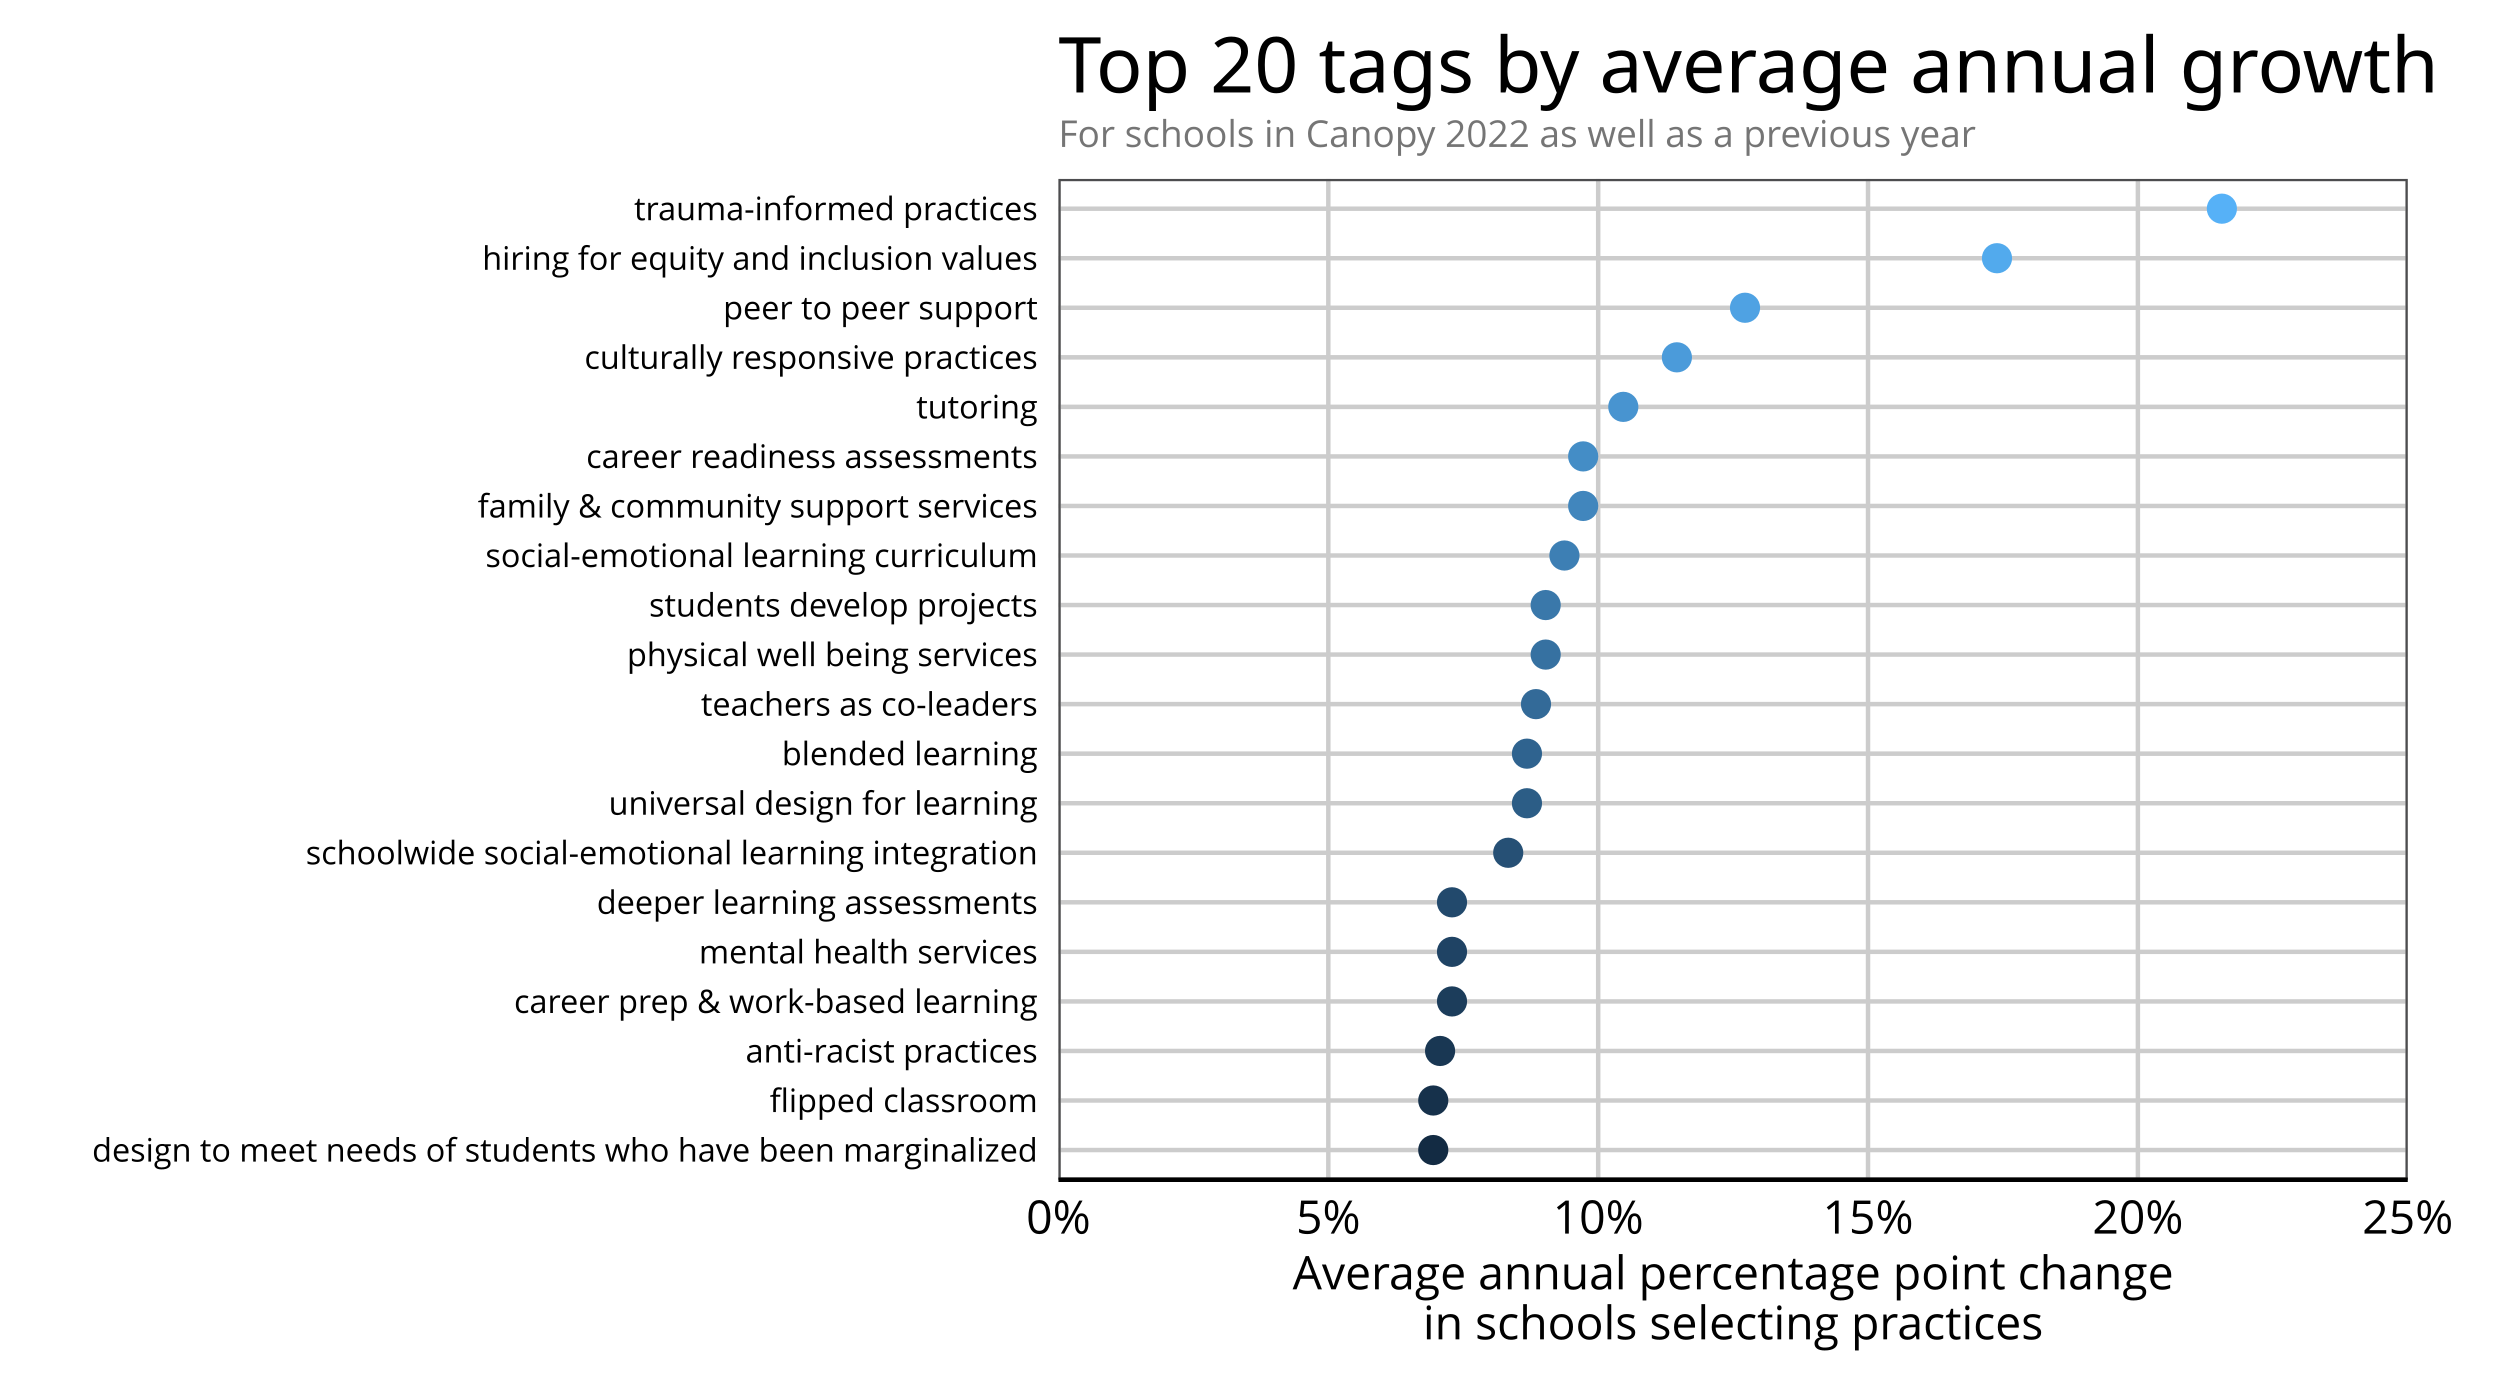
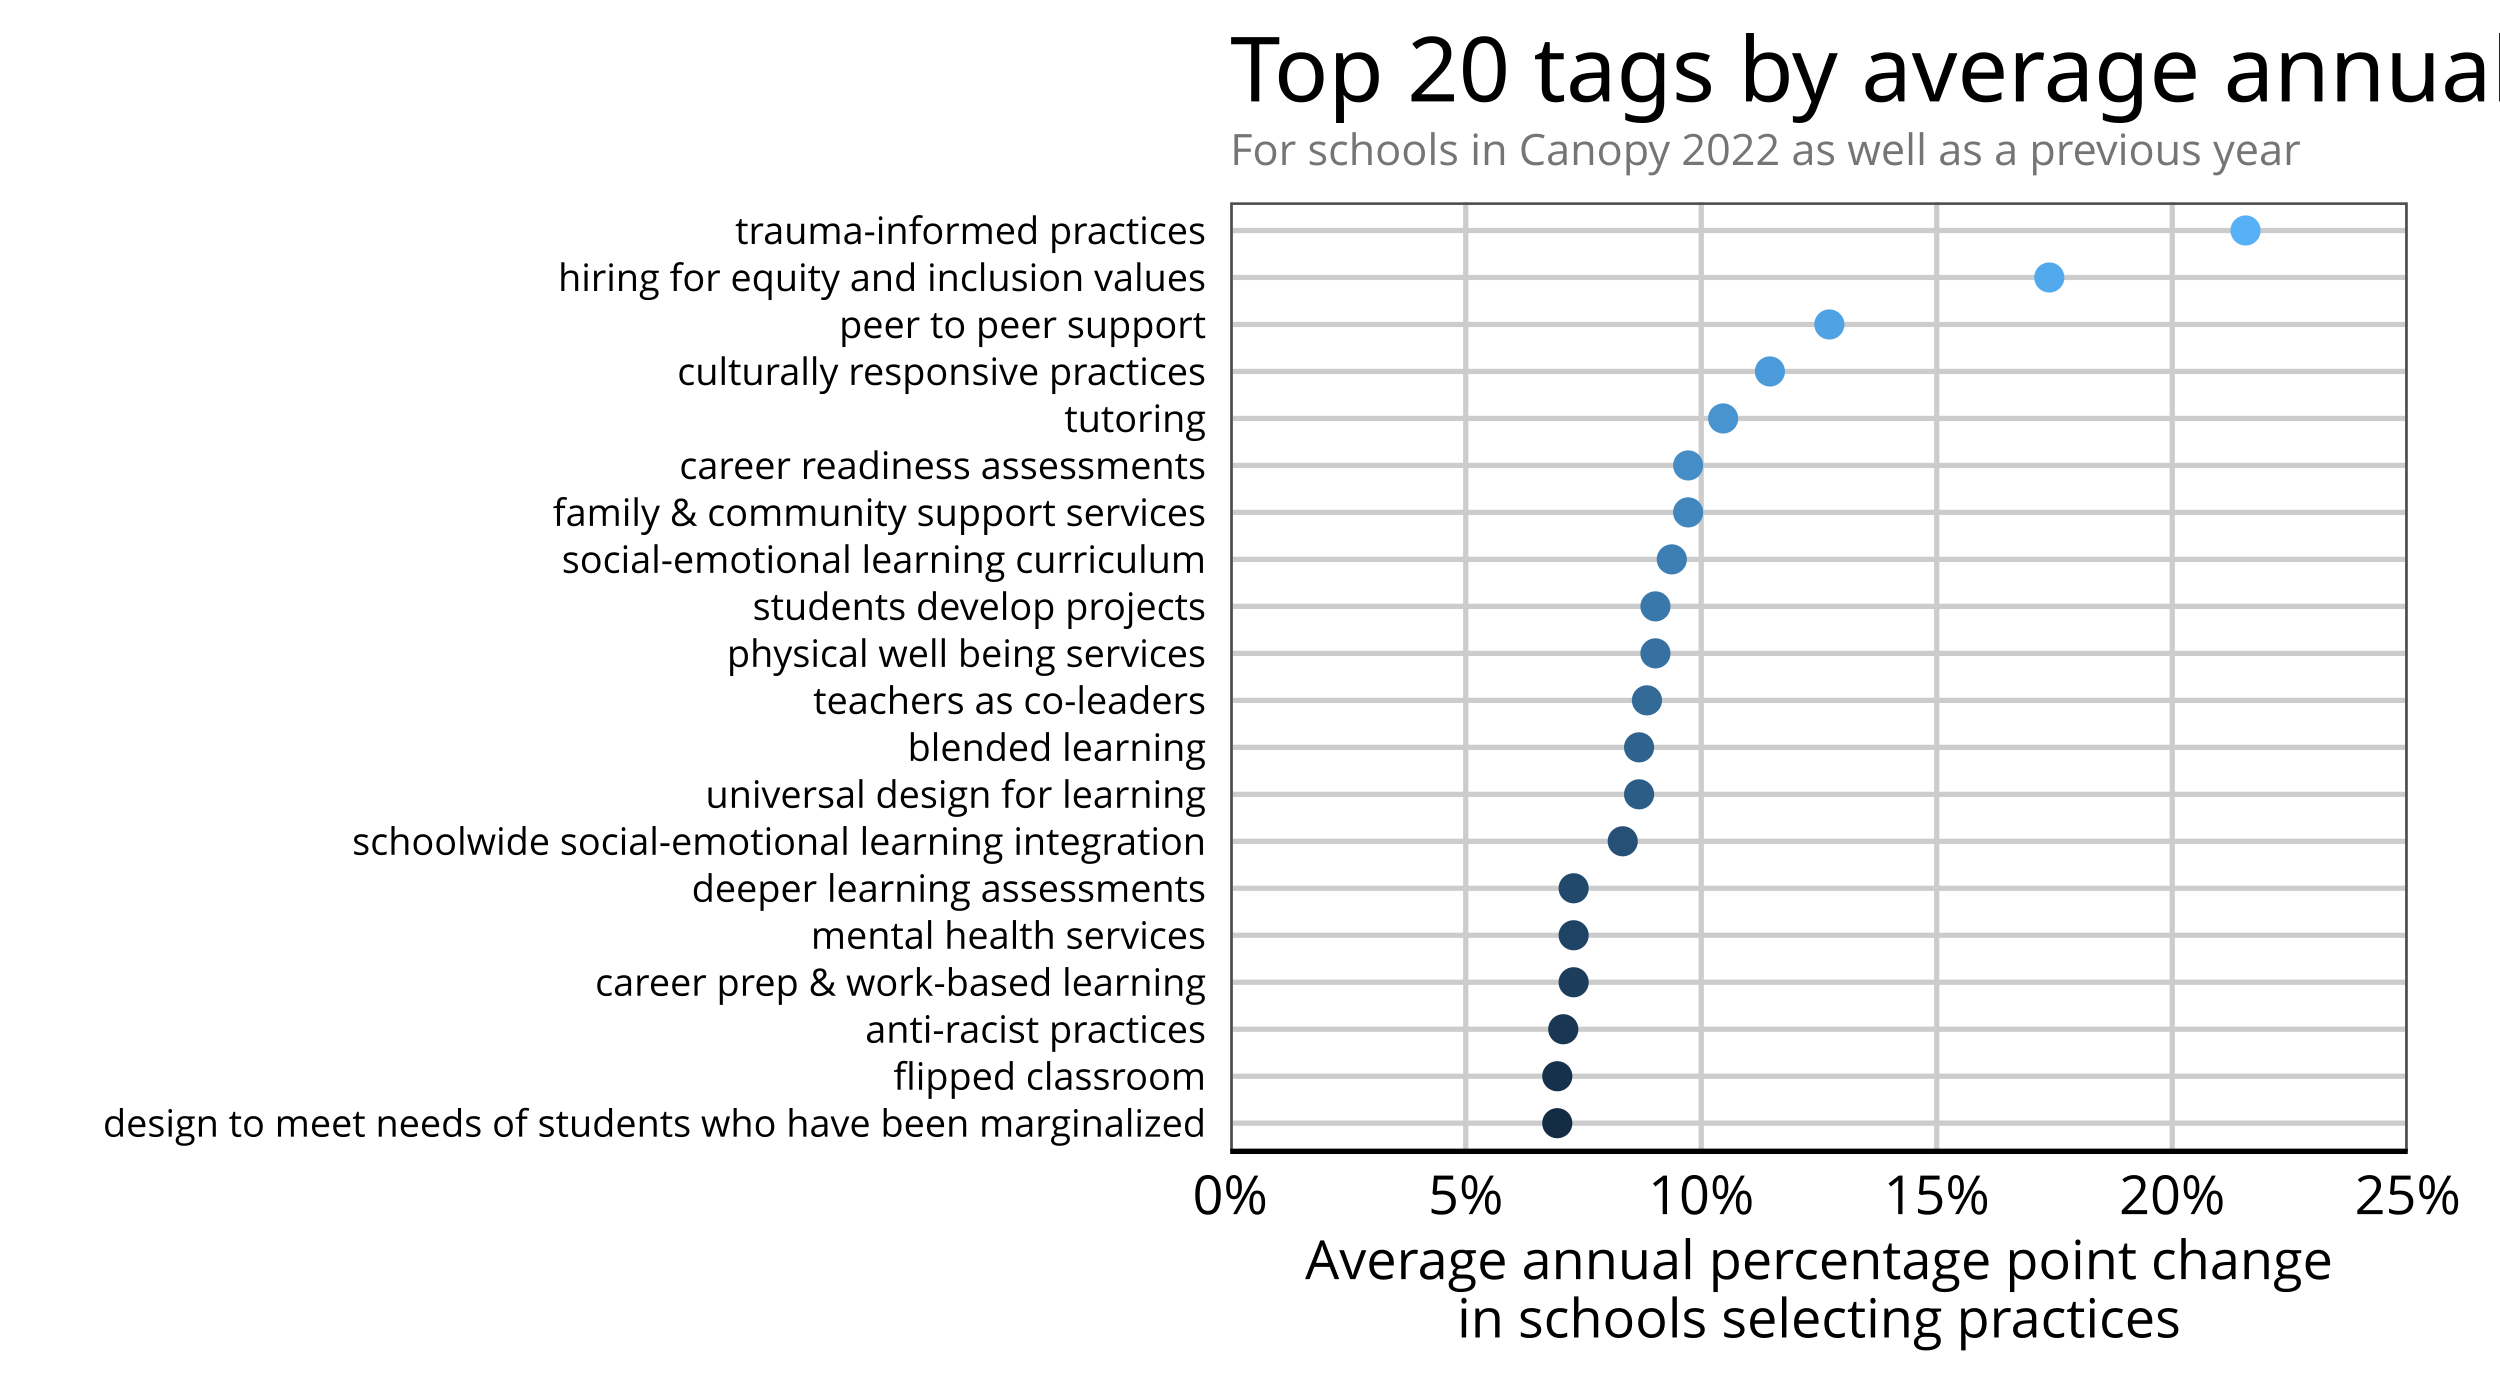
<svg xmlns="http://www.w3.org/2000/svg" class="svglite" width="648.00pt" height="360.00pt" viewBox="0 0 648.00 360.00">
  <defs>
    <style type="text/css">
    .svglite line, .svglite polyline, .svglite polygon, .svglite path, .svglite rect, .svglite circle {
      fill: none;
      stroke: #000000;
      stroke-linecap: round;
      stroke-linejoin: round;
      stroke-miterlimit: 10.00;
    }
    .svglite text {
      white-space: pre;
    }
  </style>
  </defs>
  <rect width="100%" height="100%" style="stroke: none; fill: none;" />
  <defs>
    <clipPath id="cpMC4wMHw2NDguMDB8MC4wMHwzNjAuMDA=">
      <rect x="0.00" y="0.00" width="648.00" height="360.00" />
    </clipPath>
  </defs>
  <g clip-path="url(#cpMC4wMHw2NDguMDB8MC4wMHwzNjAuMDA=)">
</g>
  <defs>
-     <clipPath id="cpMjc0LjM1fDYyNC4wOXw0Ni4zOHwzMDUuODA=">
-       <rect x="274.35" y="46.38" width="349.74" height="259.41" />
+     <clipPath id="cpMzE4Ljg3fDYyNC4wOXw1Mi40NHwyOTguNDQ=">
+       <rect x="318.87" y="52.44" width="305.22" height="246.01" />
    </clipPath>
  </defs>
-   <g clip-path="url(#cpMjc0LjM1fDYyNC4wOXw0Ni4zOHwzMDUuODA=)">
-     <rect x="274.35" y="46.38" width="349.74" height="259.41" style="stroke-width: 1.16; stroke: none;" />
-     <polyline points="274.35,298.09 624.09,298.09 " style="stroke-width: 1.16; stroke: #CCCCCC; stroke-linecap: butt;" />
-     <polyline points="274.35,285.25 624.09,285.25 " style="stroke-width: 1.16; stroke: #CCCCCC; stroke-linecap: butt;" />
-     <polyline points="274.35,272.41 624.09,272.41 " style="stroke-width: 1.16; stroke: #CCCCCC; stroke-linecap: butt;" />
-     <polyline points="274.35,259.57 624.09,259.57 " style="stroke-width: 1.16; stroke: #CCCCCC; stroke-linecap: butt;" />
-     <polyline points="274.35,246.72 624.09,246.72 " style="stroke-width: 1.16; stroke: #CCCCCC; stroke-linecap: butt;" />
-     <polyline points="274.35,233.88 624.09,233.88 " style="stroke-width: 1.16; stroke: #CCCCCC; stroke-linecap: butt;" />
-     <polyline points="274.35,221.04 624.09,221.04 " style="stroke-width: 1.16; stroke: #CCCCCC; stroke-linecap: butt;" />
-     <polyline points="274.35,208.20 624.09,208.20 " style="stroke-width: 1.16; stroke: #CCCCCC; stroke-linecap: butt;" />
-     <polyline points="274.35,195.35 624.09,195.35 " style="stroke-width: 1.16; stroke: #CCCCCC; stroke-linecap: butt;" />
-     <polyline points="274.35,182.51 624.09,182.51 " style="stroke-width: 1.16; stroke: #CCCCCC; stroke-linecap: butt;" />
-     <polyline points="274.35,169.67 624.09,169.67 " style="stroke-width: 1.16; stroke: #CCCCCC; stroke-linecap: butt;" />
-     <polyline points="274.35,156.83 624.09,156.83 " style="stroke-width: 1.16; stroke: #CCCCCC; stroke-linecap: butt;" />
-     <polyline points="274.35,143.99 624.09,143.99 " style="stroke-width: 1.16; stroke: #CCCCCC; stroke-linecap: butt;" />
-     <polyline points="274.35,131.14 624.09,131.14 " style="stroke-width: 1.16; stroke: #CCCCCC; stroke-linecap: butt;" />
-     <polyline points="274.35,118.30 624.09,118.30 " style="stroke-width: 1.16; stroke: #CCCCCC; stroke-linecap: butt;" />
-     <polyline points="274.35,105.46 624.09,105.46 " style="stroke-width: 1.16; stroke: #CCCCCC; stroke-linecap: butt;" />
-     <polyline points="274.35,92.62 624.09,92.62 " style="stroke-width: 1.16; stroke: #CCCCCC; stroke-linecap: butt;" />
-     <polyline points="274.35,79.77 624.09,79.77 " style="stroke-width: 1.16; stroke: #CCCCCC; stroke-linecap: butt;" />
-     <polyline points="274.35,66.93 624.09,66.93 " style="stroke-width: 1.16; stroke: #CCCCCC; stroke-linecap: butt;" />
-     <polyline points="274.35,54.09 624.09,54.09 " style="stroke-width: 1.16; stroke: #CCCCCC; stroke-linecap: butt;" />
-     <polyline points="274.35,305.80 274.35,46.38 " style="stroke-width: 1.16; stroke: #CCCCCC; stroke-linecap: butt;" />
-     <polyline points="344.30,305.80 344.30,46.38 " style="stroke-width: 1.16; stroke: #CCCCCC; stroke-linecap: butt;" />
-     <polyline points="414.25,305.80 414.25,46.38 " style="stroke-width: 1.16; stroke: #CCCCCC; stroke-linecap: butt;" />
-     <polyline points="484.19,305.80 484.19,46.38 " style="stroke-width: 1.16; stroke: #CCCCCC; stroke-linecap: butt;" />
-     <polyline points="554.14,305.80 554.14,46.38 " style="stroke-width: 1.16; stroke: #CCCCCC; stroke-linecap: butt;" />
-     <polyline points="624.09,305.80 624.09,46.38 " style="stroke-width: 1.16; stroke: #CCCCCC; stroke-linecap: butt;" />
-     <circle cx="575.91" cy="54.09" r="3.56" style="stroke-width: 0.71; stroke: #56B1F7; fill: #56B1F7;" />
-     <circle cx="517.62" cy="66.93" r="3.56" style="stroke-width: 0.71; stroke: #52AAED; fill: #52AAED;" />
-     <circle cx="452.31" cy="79.77" r="3.56" style="stroke-width: 0.71; stroke: #4FA2E3; fill: #4FA2E3;" />
-     <circle cx="434.65" cy="92.62" r="3.56" style="stroke-width: 0.71; stroke: #4B9BDA; fill: #4B9BDA;" />
-     <circle cx="420.76" cy="105.46" r="3.56" style="stroke-width: 0.71; stroke: #4894D0; fill: #4894D0;" />
-     <circle cx="410.36" cy="118.30" r="3.56" style="stroke-width: 0.71; stroke: #448DC6; fill: #448DC6;" />
-     <circle cx="410.36" cy="131.14" r="3.56" style="stroke-width: 0.71; stroke: #4186BD; fill: #4186BD;" />
-     <circle cx="405.50" cy="143.99" r="3.56" style="stroke-width: 0.71; stroke: #3D7FB4; fill: #3D7FB4;" />
-     <circle cx="400.64" cy="156.83" r="3.56" style="stroke-width: 0.71; stroke: #3A78AA; fill: #3A78AA;" />
-     <circle cx="400.64" cy="169.67" r="3.56" style="stroke-width: 0.71; stroke: #3671A1; fill: #3671A1;" />
-     <circle cx="398.13" cy="182.51" r="3.56" style="stroke-width: 0.71; stroke: #336A98; fill: #336A98;" />
-     <circle cx="395.79" cy="195.35" r="3.56" style="stroke-width: 0.71; stroke: #2F638F; fill: #2F638F;" />
-     <circle cx="395.79" cy="208.20" r="3.56" style="stroke-width: 0.71; stroke: #2C5D86; fill: #2C5D86;" />
-     <circle cx="390.93" cy="221.04" r="3.56" style="stroke-width: 0.71; stroke: #265075; fill: #265075;" />
-     <circle cx="376.36" cy="233.88" r="3.56" style="stroke-width: 0.71; stroke: #22496C; fill: #22496C;" />
-     <circle cx="376.36" cy="246.72" r="3.56" style="stroke-width: 0.71; stroke: #1F4364; fill: #1F4364;" />
-     <circle cx="376.36" cy="259.57" r="3.56" style="stroke-width: 0.71; stroke: #1C3D5B; fill: #1C3D5B;" />
-     <circle cx="373.27" cy="272.41" r="3.56" style="stroke-width: 0.71; stroke: #193753; fill: #193753;" />
-     <circle cx="371.50" cy="285.25" r="3.56" style="stroke-width: 0.71; stroke: #16314B; fill: #16314B;" />
-     <circle cx="371.50" cy="298.09" r="3.56" style="stroke-width: 0.71; stroke: #132B43; fill: #132B43;" />
-     <rect x="274.35" y="46.38" width="349.74" height="259.41" style="stroke-width: 1.16; stroke: #4D4D4F;" />
+   <g clip-path="url(#cpMzE4Ljg3fDYyNC4wOXw1Mi40NHwyOTguNDQ=)">
+     <rect x="318.87" y="52.44" width="305.22" height="246.01" style="stroke-width: 1.36; stroke: none;" />
+     <polyline points="318.87,291.13 624.09,291.13 " style="stroke-width: 1.36; stroke: #CCCCCC; stroke-linecap: butt;" />
+     <polyline points="318.87,278.96 624.09,278.96 " style="stroke-width: 1.36; stroke: #CCCCCC; stroke-linecap: butt;" />
+     <polyline points="318.87,266.78 624.09,266.78 " style="stroke-width: 1.36; stroke: #CCCCCC; stroke-linecap: butt;" />
+     <polyline points="318.87,254.60 624.09,254.60 " style="stroke-width: 1.36; stroke: #CCCCCC; stroke-linecap: butt;" />
+     <polyline points="318.87,242.42 624.09,242.42 " style="stroke-width: 1.36; stroke: #CCCCCC; stroke-linecap: butt;" />
+     <polyline points="318.87,230.24 624.09,230.24 " style="stroke-width: 1.36; stroke: #CCCCCC; stroke-linecap: butt;" />
+     <polyline points="318.87,218.06 624.09,218.06 " style="stroke-width: 1.36; stroke: #CCCCCC; stroke-linecap: butt;" />
+     <polyline points="318.87,205.89 624.09,205.89 " style="stroke-width: 1.36; stroke: #CCCCCC; stroke-linecap: butt;" />
+     <polyline points="318.87,193.71 624.09,193.71 " style="stroke-width: 1.36; stroke: #CCCCCC; stroke-linecap: butt;" />
+     <polyline points="318.87,181.53 624.09,181.53 " style="stroke-width: 1.36; stroke: #CCCCCC; stroke-linecap: butt;" />
+     <polyline points="318.87,169.35 624.09,169.35 " style="stroke-width: 1.36; stroke: #CCCCCC; stroke-linecap: butt;" />
+     <polyline points="318.87,157.17 624.09,157.17 " style="stroke-width: 1.36; stroke: #CCCCCC; stroke-linecap: butt;" />
+     <polyline points="318.87,144.99 624.09,144.99 " style="stroke-width: 1.36; stroke: #CCCCCC; stroke-linecap: butt;" />
+     <polyline points="318.87,132.81 624.09,132.81 " style="stroke-width: 1.36; stroke: #CCCCCC; stroke-linecap: butt;" />
+     <polyline points="318.87,120.64 624.09,120.64 " style="stroke-width: 1.36; stroke: #CCCCCC; stroke-linecap: butt;" />
+     <polyline points="318.87,108.46 624.09,108.46 " style="stroke-width: 1.36; stroke: #CCCCCC; stroke-linecap: butt;" />
+     <polyline points="318.87,96.28 624.09,96.28 " style="stroke-width: 1.36; stroke: #CCCCCC; stroke-linecap: butt;" />
+     <polyline points="318.87,84.10 624.09,84.10 " style="stroke-width: 1.36; stroke: #CCCCCC; stroke-linecap: butt;" />
+     <polyline points="318.87,71.92 624.09,71.92 " style="stroke-width: 1.36; stroke: #CCCCCC; stroke-linecap: butt;" />
+     <polyline points="318.87,59.74 624.09,59.74 " style="stroke-width: 1.36; stroke: #CCCCCC; stroke-linecap: butt;" />
+     <polyline points="318.87,298.44 318.87,52.44 " style="stroke-width: 1.36; stroke: #CCCCCC; stroke-linecap: butt;" />
+     <polyline points="379.92,298.44 379.92,52.44 " style="stroke-width: 1.36; stroke: #CCCCCC; stroke-linecap: butt;" />
+     <polyline points="440.96,298.44 440.96,52.44 " style="stroke-width: 1.36; stroke: #CCCCCC; stroke-linecap: butt;" />
+     <polyline points="502.00,298.44 502.00,52.44 " style="stroke-width: 1.36; stroke: #CCCCCC; stroke-linecap: butt;" />
+     <polyline points="563.05,298.44 563.05,52.44 " style="stroke-width: 1.36; stroke: #CCCCCC; stroke-linecap: butt;" />
+     <polyline points="624.09,298.44 624.09,52.44 " style="stroke-width: 1.36; stroke: #CCCCCC; stroke-linecap: butt;" />
+     <circle cx="582.05" cy="59.74" r="3.56" style="stroke-width: 0.71; stroke: #56B1F7; fill: #56B1F7;" />
+     <circle cx="531.18" cy="71.92" r="3.56" style="stroke-width: 0.71; stroke: #52AAED; fill: #52AAED;" />
+     <circle cx="474.17" cy="84.10" r="3.56" style="stroke-width: 0.71; stroke: #4FA2E3; fill: #4FA2E3;" />
+     <circle cx="458.76" cy="96.28" r="3.56" style="stroke-width: 0.71; stroke: #4B9BDA; fill: #4B9BDA;" />
+     <circle cx="446.64" cy="108.46" r="3.56" style="stroke-width: 0.71; stroke: #4894D0; fill: #4894D0;" />
+     <circle cx="437.57" cy="120.64" r="3.56" style="stroke-width: 0.71; stroke: #448DC6; fill: #448DC6;" />
+     <circle cx="437.57" cy="132.81" r="3.56" style="stroke-width: 0.71; stroke: #4186BD; fill: #4186BD;" />
+     <circle cx="433.33" cy="144.99" r="3.56" style="stroke-width: 0.71; stroke: #3D7FB4; fill: #3D7FB4;" />
+     <circle cx="429.09" cy="157.17" r="3.56" style="stroke-width: 0.71; stroke: #3A78AA; fill: #3A78AA;" />
+     <circle cx="429.09" cy="169.35" r="3.56" style="stroke-width: 0.71; stroke: #3671A1; fill: #3671A1;" />
+     <circle cx="426.89" cy="181.53" r="3.56" style="stroke-width: 0.71; stroke: #336A98; fill: #336A98;" />
+     <circle cx="424.85" cy="193.71" r="3.56" style="stroke-width: 0.71; stroke: #2F638F; fill: #2F638F;" />
+     <circle cx="424.85" cy="205.89" r="3.56" style="stroke-width: 0.71; stroke: #2C5D86; fill: #2C5D86;" />
+     <circle cx="420.61" cy="218.06" r="3.56" style="stroke-width: 0.71; stroke: #265075; fill: #265075;" />
+     <circle cx="407.89" cy="230.24" r="3.56" style="stroke-width: 0.71; stroke: #22496C; fill: #22496C;" />
+     <circle cx="407.89" cy="242.42" r="3.56" style="stroke-width: 0.71; stroke: #1F4364; fill: #1F4364;" />
+     <circle cx="407.89" cy="254.60" r="3.56" style="stroke-width: 0.71; stroke: #1C3D5B; fill: #1C3D5B;" />
+     <circle cx="405.20" cy="266.78" r="3.56" style="stroke-width: 0.71; stroke: #193753; fill: #193753;" />
+     <circle cx="403.65" cy="278.96" r="3.56" style="stroke-width: 0.71; stroke: #16314B; fill: #16314B;" />
+     <circle cx="403.65" cy="291.13" r="3.56" style="stroke-width: 0.71; stroke: #132B43; fill: #132B43;" />
+     <rect x="318.87" y="52.44" width="305.22" height="246.01" style="stroke-width: 1.36; stroke: #4D4D4F;" />
  </g>
  <g clip-path="url(#cpMC4wMHw2NDguMDB8MC4wMHwzNjAuMDA=)">
-     <text x="268.97" y="301.09" text-anchor="end" style="font-size: 8.40px; font-family: &quot;Open Sans&quot;;" textLength="244.56px" lengthAdjust="spacingAndGlyphs">design to meet needs of students who have been marginalized</text>
-     <text x="268.97" y="288.25" text-anchor="end" style="font-size: 8.40px; font-family: &quot;Open Sans&quot;;" textLength="69.42px" lengthAdjust="spacingAndGlyphs">flipped classroom</text>
-     <text x="268.97" y="275.40" text-anchor="end" style="font-size: 8.40px; font-family: &quot;Open Sans&quot;;" textLength="76.05px" lengthAdjust="spacingAndGlyphs">anti-racist practices</text>
-     <text x="268.97" y="262.56" text-anchor="end" style="font-size: 8.40px; font-family: &quot;Open Sans&quot;;" textLength="135.77px" lengthAdjust="spacingAndGlyphs">career prep &amp; work-based learning</text>
-     <text x="268.97" y="249.72" text-anchor="end" style="font-size: 8.40px; font-family: &quot;Open Sans&quot;;" textLength="87.66px" lengthAdjust="spacingAndGlyphs">mental health services</text>
-     <text x="268.97" y="236.88" text-anchor="end" style="font-size: 8.40px; font-family: &quot;Open Sans&quot;;" textLength="114.00px" lengthAdjust="spacingAndGlyphs">deeper learning assessments</text>
-     <text x="268.97" y="224.03" text-anchor="end" style="font-size: 8.40px; font-family: &quot;Open Sans&quot;;" textLength="189.37px" lengthAdjust="spacingAndGlyphs">schoolwide social-emotional learning integration</text>
-     <text x="268.97" y="211.19" text-anchor="end" style="font-size: 8.40px; font-family: &quot;Open Sans&quot;;" textLength="110.86px" lengthAdjust="spacingAndGlyphs">universal design for learning</text>
-     <text x="268.97" y="198.35" text-anchor="end" style="font-size: 8.40px; font-family: &quot;Open Sans&quot;;" textLength="66.12px" lengthAdjust="spacingAndGlyphs">blended learning</text>
-     <text x="268.97" y="185.51" text-anchor="end" style="font-size: 8.40px; font-family: &quot;Open Sans&quot;;" textLength="87.18px" lengthAdjust="spacingAndGlyphs">teachers as co-leaders</text>
-     <text x="268.97" y="172.66" text-anchor="end" style="font-size: 8.40px; font-family: &quot;Open Sans&quot;;" textLength="106.19px" lengthAdjust="spacingAndGlyphs">physical well being services</text>
-     <text x="268.97" y="159.82" text-anchor="end" style="font-size: 8.40px; font-family: &quot;Open Sans&quot;;" textLength="100.93px" lengthAdjust="spacingAndGlyphs">students develop projects</text>
-     <text x="268.97" y="146.98" text-anchor="end" style="font-size: 8.40px; font-family: &quot;Open Sans&quot;;" textLength="142.79px" lengthAdjust="spacingAndGlyphs">social-emotional learning curriculum</text>
-     <text x="268.97" y="134.14" text-anchor="end" style="font-size: 8.40px; font-family: &quot;Open Sans&quot;;" textLength="144.75px" lengthAdjust="spacingAndGlyphs">family &amp; community support services</text>
-     <text x="268.97" y="121.30" text-anchor="end" style="font-size: 8.40px; font-family: &quot;Open Sans&quot;;" textLength="117.15px" lengthAdjust="spacingAndGlyphs">career readiness assessments</text>
-     <text x="268.97" y="108.45" text-anchor="end" style="font-size: 8.40px; font-family: &quot;Open Sans&quot;;" textLength="31.41px" lengthAdjust="spacingAndGlyphs">tutoring</text>
-     <text x="268.97" y="95.61" text-anchor="end" style="font-size: 8.40px; font-family: &quot;Open Sans&quot;;" textLength="117.82px" lengthAdjust="spacingAndGlyphs">culturally responsive practices</text>
-     <text x="268.97" y="82.77" text-anchor="end" style="font-size: 8.40px; font-family: &quot;Open Sans&quot;;" textLength="81.40px" lengthAdjust="spacingAndGlyphs">peer to peer support</text>
-     <text x="268.97" y="69.93" text-anchor="end" style="font-size: 8.40px; font-family: &quot;Open Sans&quot;;" textLength="143.58px" lengthAdjust="spacingAndGlyphs">hiring for equity and inclusion values</text>
-     <text x="268.97" y="57.08" text-anchor="end" style="font-size: 8.40px; font-family: &quot;Open Sans&quot;;" textLength="104.75px" lengthAdjust="spacingAndGlyphs">trauma-informed practices</text>
-     <polyline points="274.35,305.80 624.09,305.80 " style="stroke-width: 1.16; stroke-linecap: butt;" />
-     <text x="274.35" y="319.75" text-anchor="middle" style="font-size: 12.00px; font-family: &quot;Open Sans&quot;;" textLength="16.78px" lengthAdjust="spacingAndGlyphs">0%</text>
-     <text x="344.30" y="319.75" text-anchor="middle" style="font-size: 12.00px; font-family: &quot;Open Sans&quot;;" textLength="16.78px" lengthAdjust="spacingAndGlyphs">5%</text>
-     <text x="414.25" y="319.75" text-anchor="middle" style="font-size: 12.00px; font-family: &quot;Open Sans&quot;;" textLength="23.64px" lengthAdjust="spacingAndGlyphs">10%</text>
-     <text x="484.19" y="319.75" text-anchor="middle" style="font-size: 12.00px; font-family: &quot;Open Sans&quot;;" textLength="23.64px" lengthAdjust="spacingAndGlyphs">15%</text>
-     <text x="554.14" y="319.75" text-anchor="middle" style="font-size: 12.00px; font-family: &quot;Open Sans&quot;;" textLength="23.64px" lengthAdjust="spacingAndGlyphs">20%</text>
-     <text x="624.09" y="319.75" text-anchor="middle" style="font-size: 12.00px; font-family: &quot;Open Sans&quot;;" textLength="23.64px" lengthAdjust="spacingAndGlyphs">25%</text>
-     <text x="449.22" y="334.19" text-anchor="middle" style="font-size: 12.00px; font-family: &quot;Open Sans&quot;;" textLength="228.72px" lengthAdjust="spacingAndGlyphs">Average annual percentage point change</text>
-     <text x="449.22" y="347.15" text-anchor="middle" style="font-size: 12.00px; font-family: &quot;Open Sans&quot;;" textLength="161.11px" lengthAdjust="spacingAndGlyphs">in schools selecting practices</text>
-     <text x="274.35" y="38.09" style="font-size: 9.60px;fill: #757575; font-family: &quot;Open Sans&quot;;" textLength="237.87px" lengthAdjust="spacingAndGlyphs">For schools in Canopy 2022 as well as a previous year</text>
-     <text x="274.35" y="23.97" style="font-size: 20.00px; font-family: &quot;Bebas Neue&quot;;" textLength="257.52px" lengthAdjust="spacingAndGlyphs">Top 20 tags by average annual growth</text>
+     <text x="312.60" y="294.63" text-anchor="end" style="font-size: 9.80px; font-family: &quot;Open Sans&quot;;" textLength="285.79px" lengthAdjust="spacingAndGlyphs">design to meet needs of students who have been marginalized</text>
+     <text x="312.60" y="282.46" text-anchor="end" style="font-size: 9.80px; font-family: &quot;Open Sans&quot;;" textLength="81.12px" lengthAdjust="spacingAndGlyphs">flipped classroom</text>
+     <text x="312.60" y="270.28" text-anchor="end" style="font-size: 9.80px; font-family: &quot;Open Sans&quot;;" textLength="88.88px" lengthAdjust="spacingAndGlyphs">anti-racist practices</text>
+     <text x="312.60" y="258.10" text-anchor="end" style="font-size: 9.80px; font-family: &quot;Open Sans&quot;;" textLength="158.64px" lengthAdjust="spacingAndGlyphs">career prep &amp; work-based learning</text>
+     <text x="312.60" y="245.92" text-anchor="end" style="font-size: 9.80px; font-family: &quot;Open Sans&quot;;" textLength="102.45px" lengthAdjust="spacingAndGlyphs">mental health services</text>
+     <text x="312.60" y="233.74" text-anchor="end" style="font-size: 9.80px; font-family: &quot;Open Sans&quot;;" textLength="133.23px" lengthAdjust="spacingAndGlyphs">deeper learning assessments</text>
+     <text x="312.60" y="221.56" text-anchor="end" style="font-size: 9.80px; font-family: &quot;Open Sans&quot;;" textLength="221.32px" lengthAdjust="spacingAndGlyphs">schoolwide social-emotional learning integration</text>
+     <text x="312.60" y="209.38" text-anchor="end" style="font-size: 9.80px; font-family: &quot;Open Sans&quot;;" textLength="129.56px" lengthAdjust="spacingAndGlyphs">universal design for learning</text>
+     <text x="312.60" y="197.21" text-anchor="end" style="font-size: 9.80px; font-family: &quot;Open Sans&quot;;" textLength="77.28px" lengthAdjust="spacingAndGlyphs">blended learning</text>
+     <text x="312.60" y="185.03" text-anchor="end" style="font-size: 9.80px; font-family: &quot;Open Sans&quot;;" textLength="101.87px" lengthAdjust="spacingAndGlyphs">teachers as co-leaders</text>
+     <text x="312.60" y="172.85" text-anchor="end" style="font-size: 9.80px; font-family: &quot;Open Sans&quot;;" textLength="124.11px" lengthAdjust="spacingAndGlyphs">physical well being services</text>
+     <text x="312.60" y="160.67" text-anchor="end" style="font-size: 9.80px; font-family: &quot;Open Sans&quot;;" textLength="117.95px" lengthAdjust="spacingAndGlyphs">students develop projects</text>
+     <text x="312.60" y="148.49" text-anchor="end" style="font-size: 9.80px; font-family: &quot;Open Sans&quot;;" textLength="166.88px" lengthAdjust="spacingAndGlyphs">social-emotional learning curriculum</text>
+     <text x="312.60" y="136.31" text-anchor="end" style="font-size: 9.80px; font-family: &quot;Open Sans&quot;;" textLength="169.14px" lengthAdjust="spacingAndGlyphs">family &amp; community support services</text>
+     <text x="312.60" y="124.14" text-anchor="end" style="font-size: 9.80px; font-family: &quot;Open Sans&quot;;" textLength="136.91px" lengthAdjust="spacingAndGlyphs">career readiness assessments</text>
+     <text x="312.60" y="111.96" text-anchor="end" style="font-size: 9.80px; font-family: &quot;Open Sans&quot;;" textLength="36.71px" lengthAdjust="spacingAndGlyphs">tutoring</text>
+     <text x="312.60" y="99.78" text-anchor="end" style="font-size: 9.80px; font-family: &quot;Open Sans&quot;;" textLength="137.70px" lengthAdjust="spacingAndGlyphs">culturally responsive practices</text>
+     <text x="312.60" y="87.60" text-anchor="end" style="font-size: 9.80px; font-family: &quot;Open Sans&quot;;" textLength="95.11px" lengthAdjust="spacingAndGlyphs">peer to peer support</text>
+     <text x="312.60" y="75.42" text-anchor="end" style="font-size: 9.80px; font-family: &quot;Open Sans&quot;;" textLength="167.82px" lengthAdjust="spacingAndGlyphs">hiring for equity and inclusion values</text>
+     <text x="312.60" y="63.24" text-anchor="end" style="font-size: 9.80px; font-family: &quot;Open Sans&quot;;" textLength="122.40px" lengthAdjust="spacingAndGlyphs">trauma-informed practices</text>
+     <polyline points="318.87,298.44 624.09,298.44 " style="stroke-width: 1.36; stroke-linecap: butt;" />
+     <text x="318.87" y="314.71" text-anchor="middle" style="font-size: 14.00px; font-family: &quot;Open Sans&quot;;" textLength="19.58px" lengthAdjust="spacingAndGlyphs">0%</text>
+     <text x="379.92" y="314.71" text-anchor="middle" style="font-size: 14.00px; font-family: &quot;Open Sans&quot;;" textLength="19.58px" lengthAdjust="spacingAndGlyphs">5%</text>
+     <text x="440.96" y="314.71" text-anchor="middle" style="font-size: 14.00px; font-family: &quot;Open Sans&quot;;" textLength="27.58px" lengthAdjust="spacingAndGlyphs">10%</text>
+     <text x="502.00" y="314.71" text-anchor="middle" style="font-size: 14.00px; font-family: &quot;Open Sans&quot;;" textLength="27.58px" lengthAdjust="spacingAndGlyphs">15%</text>
+     <text x="563.05" y="314.71" text-anchor="middle" style="font-size: 14.00px; font-family: &quot;Open Sans&quot;;" textLength="27.58px" lengthAdjust="spacingAndGlyphs">20%</text>
+     <text x="624.09" y="314.71" text-anchor="middle" style="font-size: 14.00px; font-family: &quot;Open Sans&quot;;" textLength="27.58px" lengthAdjust="spacingAndGlyphs">25%</text>
+     <text x="471.48" y="331.55" text-anchor="middle" style="font-size: 14.00px; font-family: &quot;Open Sans&quot;;" textLength="266.77px" lengthAdjust="spacingAndGlyphs">Average annual percentage point change</text>
+     <text x="471.48" y="346.67" text-anchor="middle" style="font-size: 14.00px; font-family: &quot;Open Sans&quot;;" textLength="187.88px" lengthAdjust="spacingAndGlyphs">in schools selecting practices</text>
+     <text x="318.87" y="42.77" style="font-size: 11.20px;fill: #757575; font-family: &quot;Open Sans&quot;;" textLength="277.61px" lengthAdjust="spacingAndGlyphs">For schools in Canopy 2022 as well as a previous year</text>
+     <text x="318.87" y="26.29" style="font-size: 23.33px; font-family: &quot;Bebas Neue&quot;;" textLength="300.37px" lengthAdjust="spacingAndGlyphs">Top 20 tags by average annual growth</text>
  </g>
</svg>
